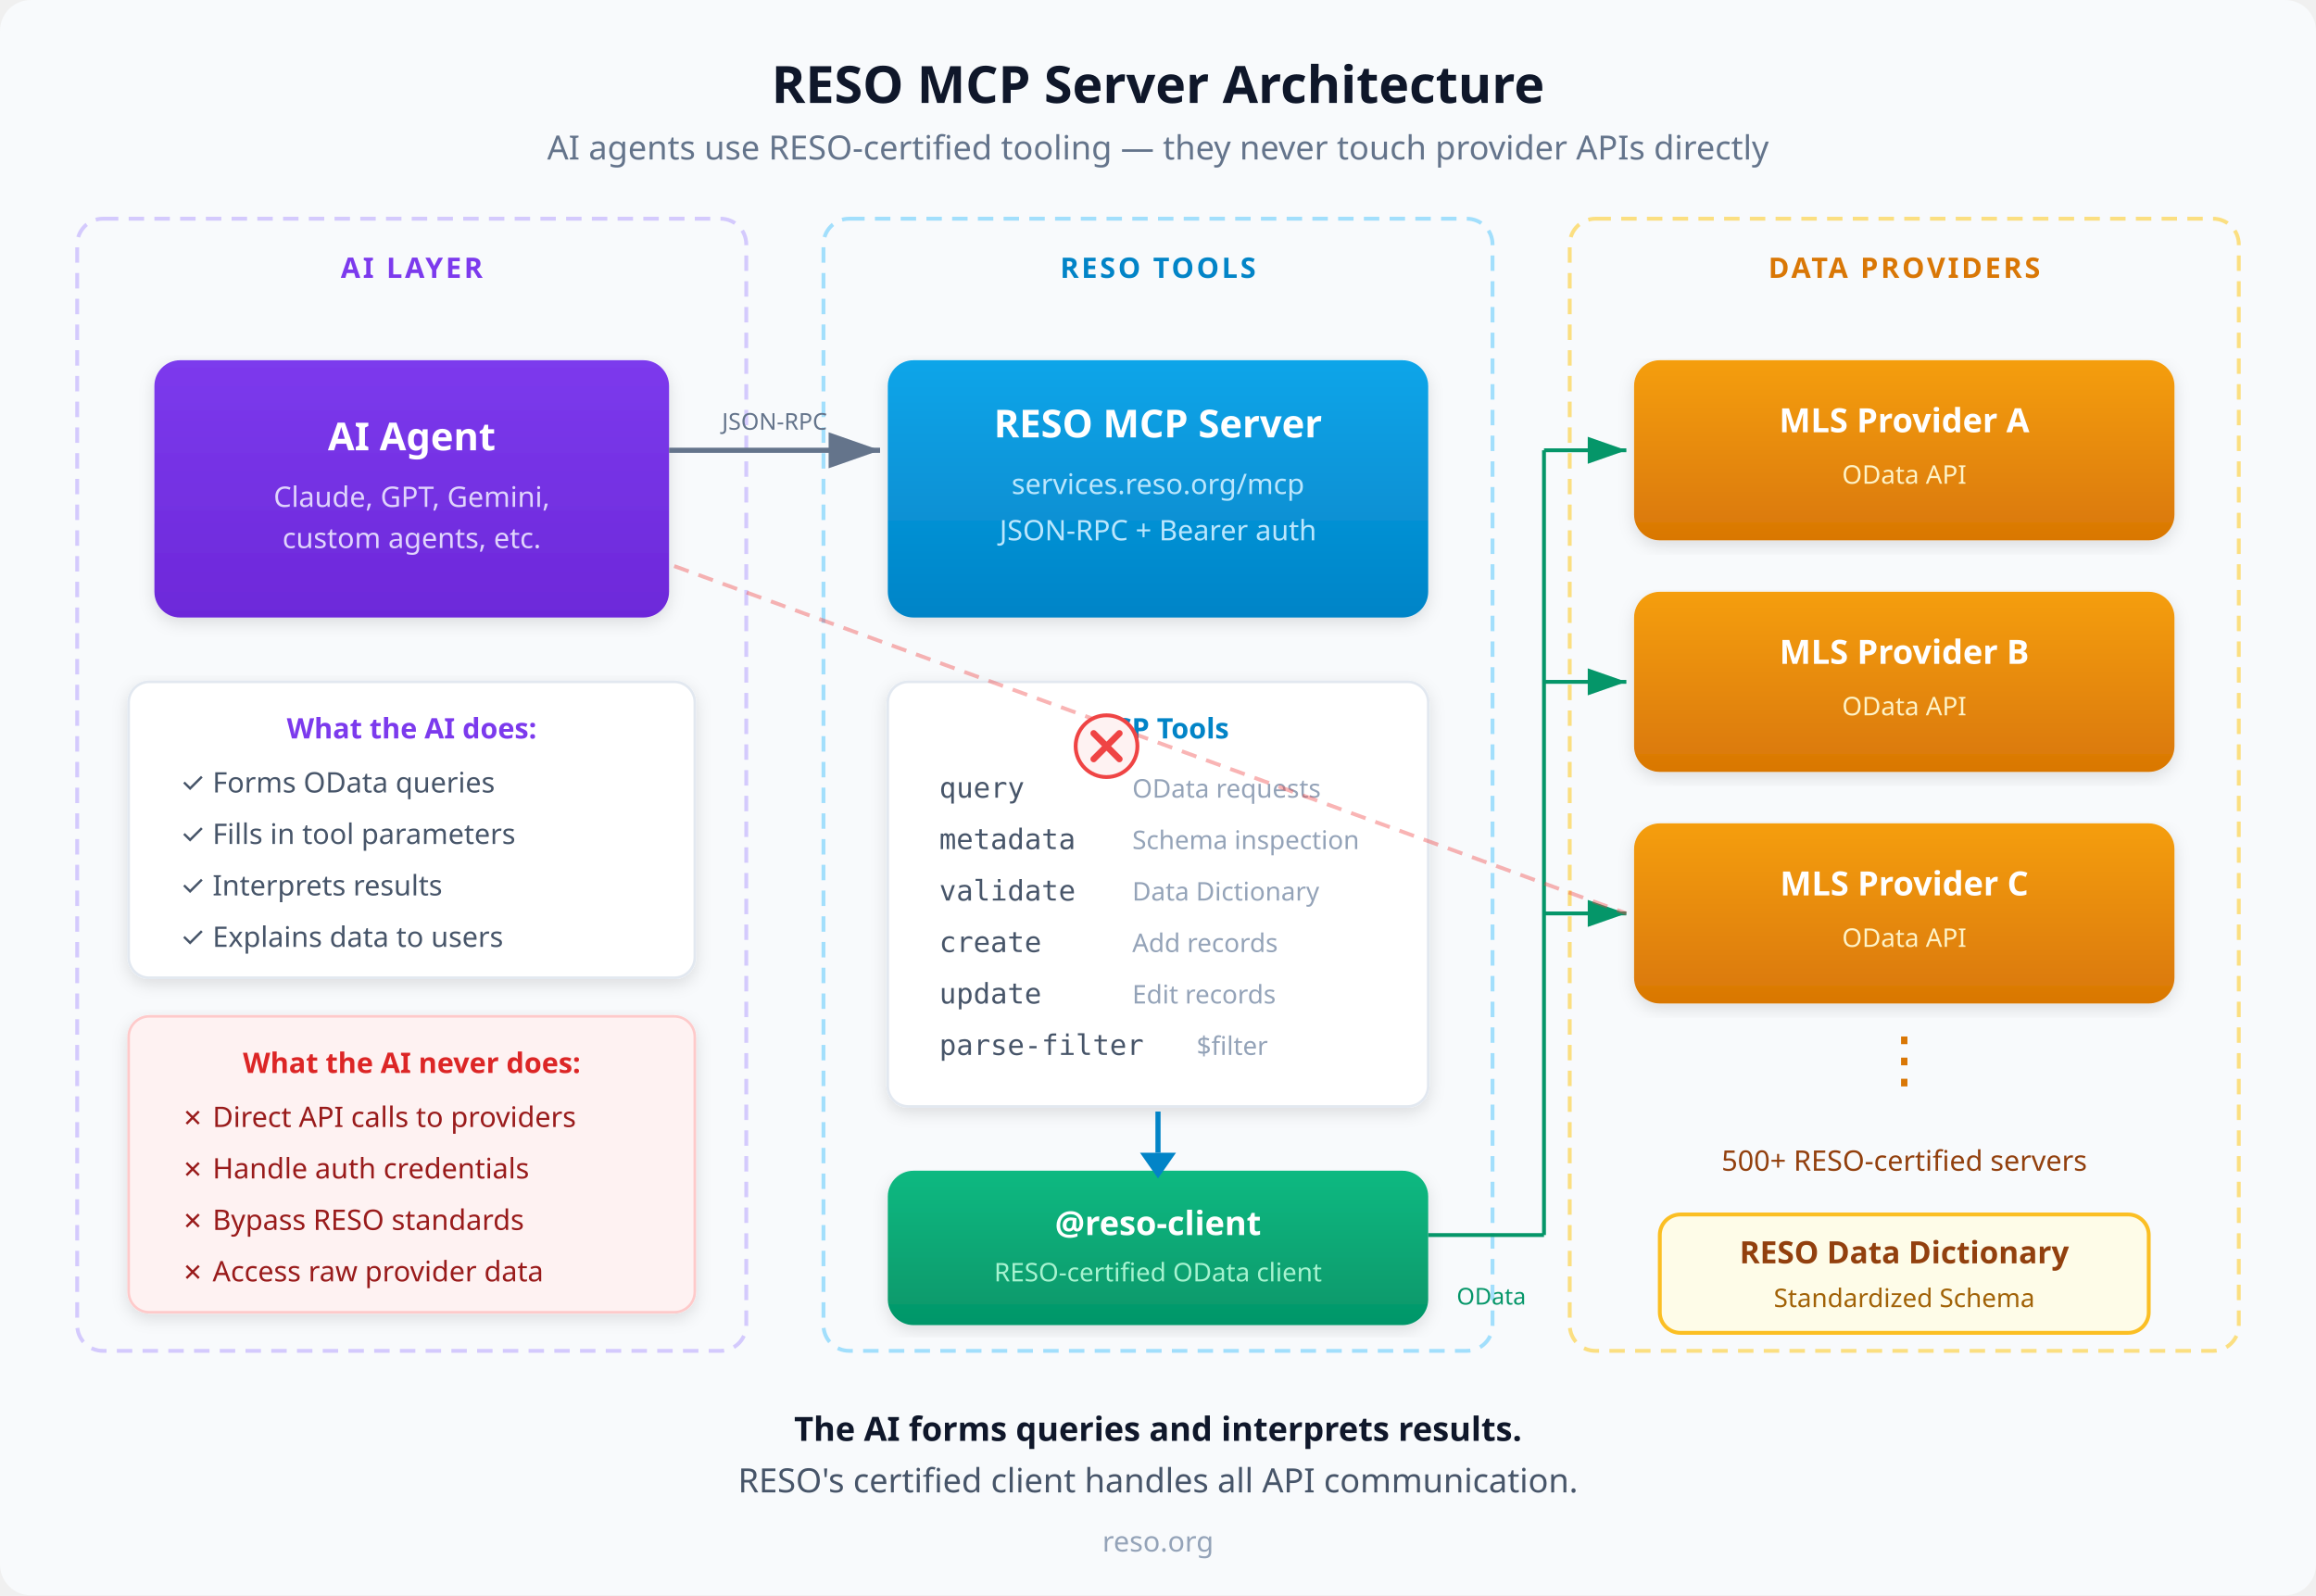
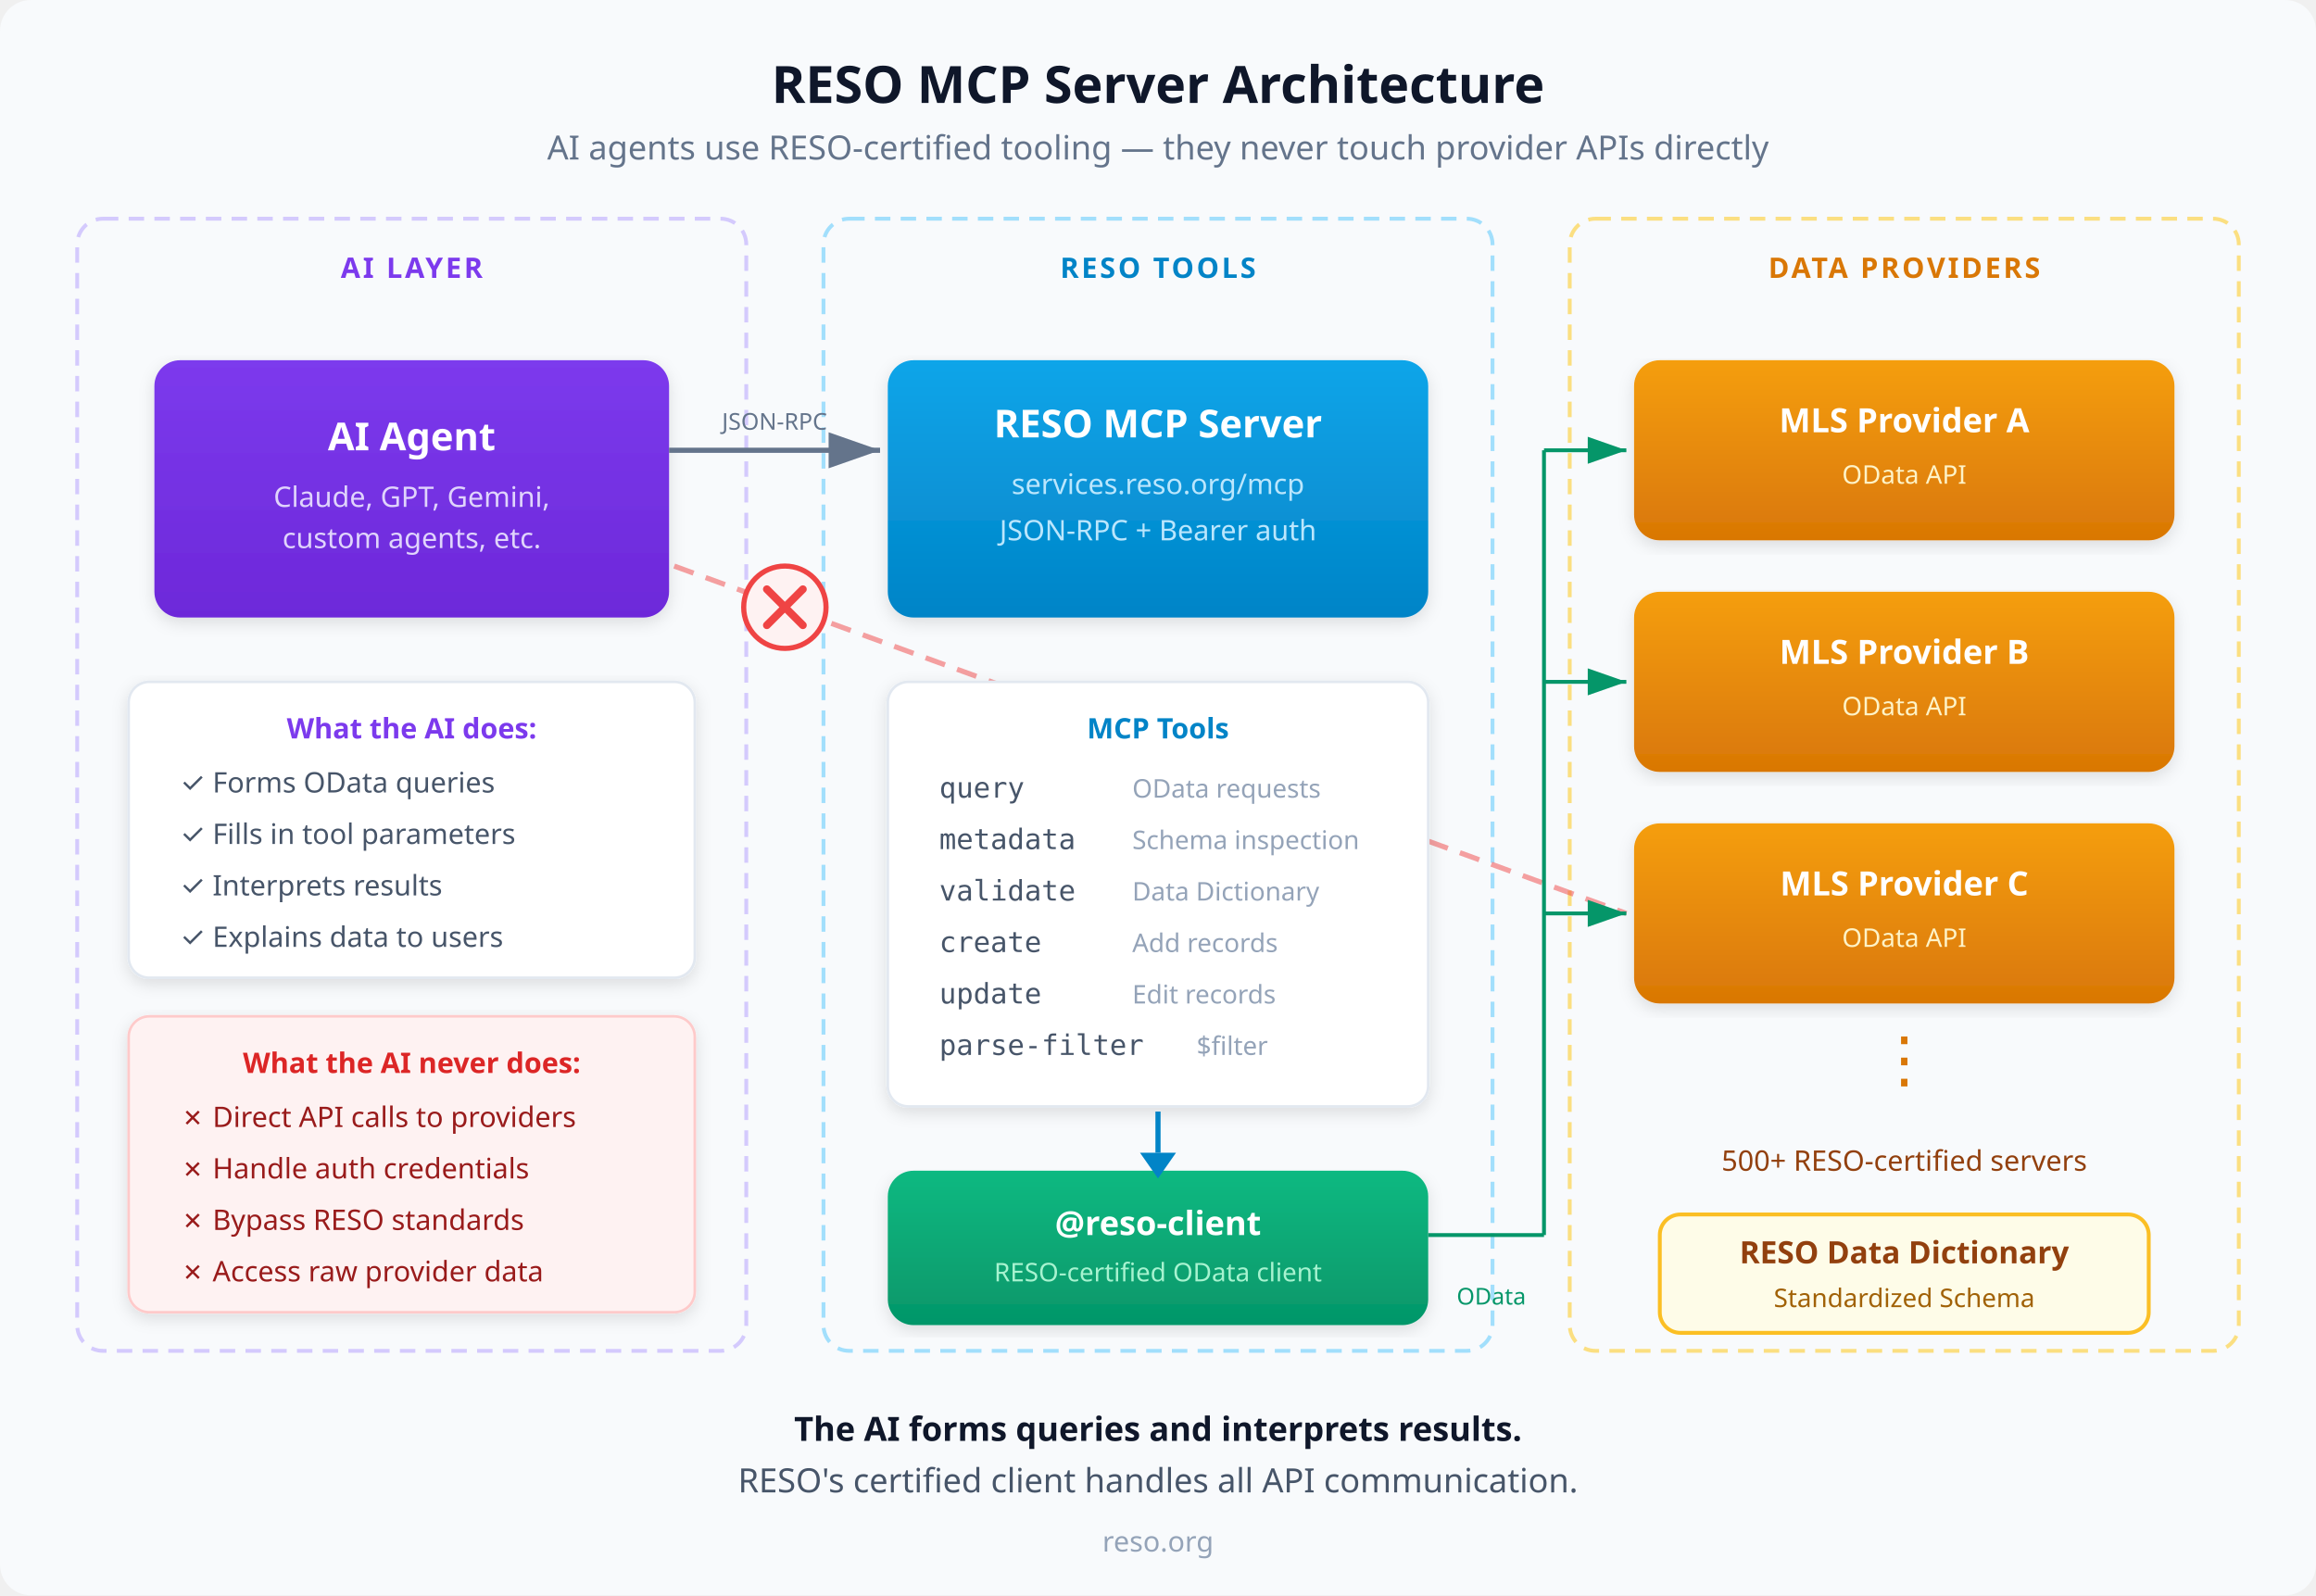
<svg xmlns="http://www.w3.org/2000/svg" viewBox="0 0 900 620" font-family="'Segoe UI', system-ui, -apple-system, sans-serif">
  <defs>
    <filter id="shadow" x="-4%" y="-4%" width="108%" height="112%">
      <feDropShadow dx="0" dy="2" stdDeviation="3" flood-opacity="0.12" />
    </filter>
    <linearGradient id="aiGrad" x1="0" y1="0" x2="0" y2="1">
      <stop offset="0%" stop-color="#7c3aed" />
      <stop offset="100%" stop-color="#6d28d9" />
    </linearGradient>
    <linearGradient id="mcpGrad" x1="0" y1="0" x2="0" y2="1">
      <stop offset="0%" stop-color="#0ea5e9" />
      <stop offset="100%" stop-color="#0284c7" />
    </linearGradient>
    <linearGradient id="clientGrad" x1="0" y1="0" x2="0" y2="1">
      <stop offset="0%" stop-color="#10b981" />
      <stop offset="100%" stop-color="#059669" />
    </linearGradient>
    <linearGradient id="providerGrad" x1="0" y1="0" x2="0" y2="1">
      <stop offset="0%" stop-color="#f59e0b" />
      <stop offset="100%" stop-color="#d97706" />
    </linearGradient>
    <marker id="arrowRight" viewBox="0 0 10 7" refX="10" refY="3.5" markerWidth="10" markerHeight="7" orient="auto-start-auto">
      <polygon points="0 0, 10 3.5, 0 7" fill="#64748b" />
    </marker>
    <marker id="arrowBlue" viewBox="0 0 10 7" refX="5" refY="7" markerWidth="10" markerHeight="7" orient="auto">
      <polygon points="0 0, 10 0, 5 7" fill="#0284c7" />
    </marker>
    <marker id="arrowGreen" viewBox="0 0 10 7" refX="10" refY="3.5" markerWidth="10" markerHeight="7" orient="auto-start-auto">
      <polygon points="0 0, 10 3.5, 0 7" fill="#059669" />
    </marker>
  </defs>
  <rect width="900" height="620" rx="12" fill="#f8fafc" />
  <text x="450" y="40" text-anchor="middle" font-size="20" font-weight="700" fill="#0f172a">RESO MCP Server Architecture</text>
  <text x="450" y="62" text-anchor="middle" font-size="13" fill="#64748b">AI agents use RESO-certified tooling — they never touch provider APIs directly</text>
  <rect x="30" y="85" width="260" height="440" rx="10" fill="none" stroke="#c4b5fd" stroke-width="1.5" stroke-dasharray="6 4" opacity="0.7" />
  <text x="160" y="108" text-anchor="middle" font-size="11" font-weight="600" fill="#7c3aed" letter-spacing="1">AI LAYER</text>
  <rect x="320" y="85" width="260" height="440" rx="10" fill="none" stroke="#7dd3fc" stroke-width="1.5" stroke-dasharray="6 4" opacity="0.7" />
  <text x="450" y="108" text-anchor="middle" font-size="11" font-weight="600" fill="#0284c7" letter-spacing="1">RESO TOOLS</text>
  <rect x="610" y="85" width="260" height="440" rx="10" fill="none" stroke="#fcd34d" stroke-width="1.5" stroke-dasharray="6 4" opacity="0.7" />
  <text x="740" y="108" text-anchor="middle" font-size="11" font-weight="600" fill="#d97706" letter-spacing="1">DATA PROVIDERS</text>
  <rect x="60" y="140" width="200" height="100" rx="10" fill="url(#aiGrad)" filter="url(#shadow)" />
  <text x="160" y="175" text-anchor="middle" font-size="15" font-weight="600" fill="white">AI Agent</text>
  <text x="160" y="197" text-anchor="middle" font-size="11" fill="#e0d4fc">Claude, GPT, Gemini,</text>
  <text x="160" y="213" text-anchor="middle" font-size="11" fill="#e0d4fc">custom agents, etc.</text>
  <rect x="50" y="265" width="220" height="115" rx="8" fill="white" stroke="#e2e8f0" stroke-width="1" filter="url(#shadow)" />
  <text x="160" y="287" text-anchor="middle" font-size="11" font-weight="600" fill="#7c3aed">What the AI does:</text>
  <text x="70" y="308" font-size="11" fill="#475569">✓  Forms OData queries</text>
  <text x="70" y="328" font-size="11" fill="#475569">✓  Fills in tool parameters</text>
  <text x="70" y="348" font-size="11" fill="#475569">✓  Interprets results</text>
  <text x="70" y="368" font-size="11" fill="#475569">✓  Explains data to users</text>
  <rect x="50" y="395" width="220" height="115" rx="8" fill="#fef2f2" stroke="#fecaca" stroke-width="1" filter="url(#shadow)" />
  <text x="160" y="417" text-anchor="middle" font-size="11" font-weight="600" fill="#dc2626">What the AI never does:</text>
  <text x="70" y="438" font-size="11" fill="#991b1b">✗  Direct API calls to providers</text>
  <text x="70" y="458" font-size="11" fill="#991b1b">✗  Handle auth credentials</text>
  <text x="70" y="478" font-size="11" fill="#991b1b">✗  Bypass RESO standards</text>
  <text x="70" y="498" font-size="11" fill="#991b1b">✗  Access raw provider data</text>
  <rect x="345" y="140" width="210" height="100" rx="10" fill="url(#mcpGrad)" filter="url(#shadow)" />
  <text x="450" y="170" text-anchor="middle" font-size="15" font-weight="600" fill="white">RESO MCP Server</text>
  <text x="450" y="192" text-anchor="middle" font-size="11" fill="#bae6fd">services.reso.org/mcp</text>
  <text x="450" y="210" text-anchor="middle" font-size="11" fill="#bae6fd">JSON-RPC + Bearer auth</text>
+   <line x1="262" y1="220" x2="632" y2="355" stroke="#ef4444" stroke-width="2" stroke-dasharray="8 5" opacity="0.5" />
+   <g transform="translate(305, 236)">
+     <circle r="16" fill="#fef2f2" stroke="#ef4444" stroke-width="2" />
+     <line x1="-7" y1="-7" x2="7" y2="7" stroke="#ef4444" stroke-width="3" stroke-linecap="round" />
+     <line x1="7" y1="-7" x2="-7" y2="7" stroke="#ef4444" stroke-width="3" stroke-linecap="round" />
+   </g>
  <rect x="345" y="265" width="210" height="165" rx="8" fill="white" stroke="#e2e8f0" stroke-width="1" filter="url(#shadow)" />
  <text x="450" y="287" text-anchor="middle" font-size="11" font-weight="600" fill="#0284c7">MCP Tools</text>
  <text x="365" y="310" font-size="11" fill="#475569" font-family="'SF Mono', 'Fira Code', monospace">query</text>
  <text x="440" y="310" font-size="10" fill="#94a3b8">OData requests</text>
  <text x="365" y="330" font-size="11" fill="#475569" font-family="'SF Mono', 'Fira Code', monospace">metadata</text>
  <text x="440" y="330" font-size="10" fill="#94a3b8">Schema inspection</text>
  <text x="365" y="350" font-size="11" fill="#475569" font-family="'SF Mono', 'Fira Code', monospace">validate</text>
  <text x="440" y="350" font-size="10" fill="#94a3b8">Data Dictionary</text>
  <text x="365" y="370" font-size="11" fill="#475569" font-family="'SF Mono', 'Fira Code', monospace">create</text>
  <text x="440" y="370" font-size="10" fill="#94a3b8">Add records</text>
  <text x="365" y="390" font-size="11" fill="#475569" font-family="'SF Mono', 'Fira Code', monospace">update</text>
  <text x="440" y="390" font-size="10" fill="#94a3b8">Edit records</text>
  <text x="365" y="410" font-size="11" fill="#475569" font-family="'SF Mono', 'Fira Code', monospace">parse-filter</text>
  <text x="465" y="410" font-size="10" fill="#94a3b8">$filter</text>
  <rect x="345" y="455" width="210" height="60" rx="10" fill="url(#clientGrad)" filter="url(#shadow)" />
  <text x="450" y="480" text-anchor="middle" font-size="13" font-weight="600" fill="white">@reso-client</text>
  <text x="450" y="498" text-anchor="middle" font-size="10" fill="#a7f3d0">RESO-certified OData client</text>
  <rect x="635" y="140" width="210" height="70" rx="10" fill="url(#providerGrad)" filter="url(#shadow)" />
  <text x="740" y="168" text-anchor="middle" font-size="13" font-weight="600" fill="white">MLS Provider A</text>
  <text x="740" y="188" text-anchor="middle" font-size="10" fill="#fef3c7">OData API</text>
  <rect x="635" y="230" width="210" height="70" rx="10" fill="url(#providerGrad)" filter="url(#shadow)" />
  <text x="740" y="258" text-anchor="middle" font-size="13" font-weight="600" fill="white">MLS Provider B</text>
  <text x="740" y="278" text-anchor="middle" font-size="10" fill="#fef3c7">OData API</text>
  <rect x="635" y="320" width="210" height="70" rx="10" fill="url(#providerGrad)" filter="url(#shadow)" />
  <text x="740" y="348" text-anchor="middle" font-size="13" font-weight="600" fill="white">MLS Provider C</text>
  <text x="740" y="368" text-anchor="middle" font-size="10" fill="#fef3c7">OData API</text>
  <text x="740" y="420" text-anchor="middle" font-size="24" fill="#d97706">⋮</text>
  <text x="740" y="455" text-anchor="middle" font-size="11" fill="#92400e">500+ RESO-certified servers</text>
  <rect x="645" y="472" width="190" height="46" rx="8" fill="#fefce8" stroke="#fbbf24" stroke-width="1.5" />
  <text x="740" y="491" text-anchor="middle" font-size="12" font-weight="600" fill="#92400e">RESO Data Dictionary</text>
  <text x="740" y="508" text-anchor="middle" font-size="10" fill="#a16207">Standardized Schema</text>
  <line x1="260" y1="175" x2="342" y2="175" stroke="#64748b" stroke-width="2" marker-end="url(#arrowRight)" />
  <text x="301" y="167" text-anchor="middle" font-size="9" fill="#64748b">JSON-RPC</text>
  <line x1="450" y1="432" x2="450" y2="448" stroke="#0284c7" stroke-width="2" />
  <polygon points="443,448 450,458 457,448" fill="#0284c7" />
  <line x1="555" y1="480" x2="600" y2="480" stroke="#059669" stroke-width="1.5" stroke-dasharray="1 0" />
  <line x1="600" y1="175" x2="600" y2="480" stroke="#059669" stroke-width="1.5" />
  <line x1="600" y1="175" x2="632" y2="175" stroke="#059669" stroke-width="1.5" marker-end="url(#arrowGreen)" />
  <line x1="600" y1="265" x2="632" y2="265" stroke="#059669" stroke-width="1.5" marker-end="url(#arrowGreen)" />
  <line x1="600" y1="355" x2="632" y2="355" stroke="#059669" stroke-width="1.5" marker-end="url(#arrowGreen)" />
  <text x="593" y="507" text-anchor="end" font-size="9" fill="#059669">OData</text>
-   <line x1="262" y1="220" x2="632" y2="355" stroke="#ef4444" stroke-width="1.5" stroke-dasharray="6 4" opacity="0.4" />
-   <rect x="370" y="270" width="10" height="10" fill="none" opacity="0" />
-   <g transform="translate(430, 290)">
-     <circle r="12" fill="#fef2f2" stroke="#ef4444" stroke-width="1.5" />
-     <line x1="-5" y1="-5" x2="5" y2="5" stroke="#ef4444" stroke-width="2.5" stroke-linecap="round" />
-     <line x1="5" y1="-5" x2="-5" y2="5" stroke="#ef4444" stroke-width="2.5" stroke-linecap="round" />
-   </g>
  <text x="450" y="560" text-anchor="middle" font-size="13" font-weight="600" fill="#0f172a">The AI forms queries and interprets results.</text>
  <text x="450" y="580" text-anchor="middle" font-size="13" fill="#475569">RESO's certified client handles all API communication.</text>
  <text x="450" y="603" text-anchor="middle" font-size="11" fill="#94a3b8">reso.org</text>
</svg>
